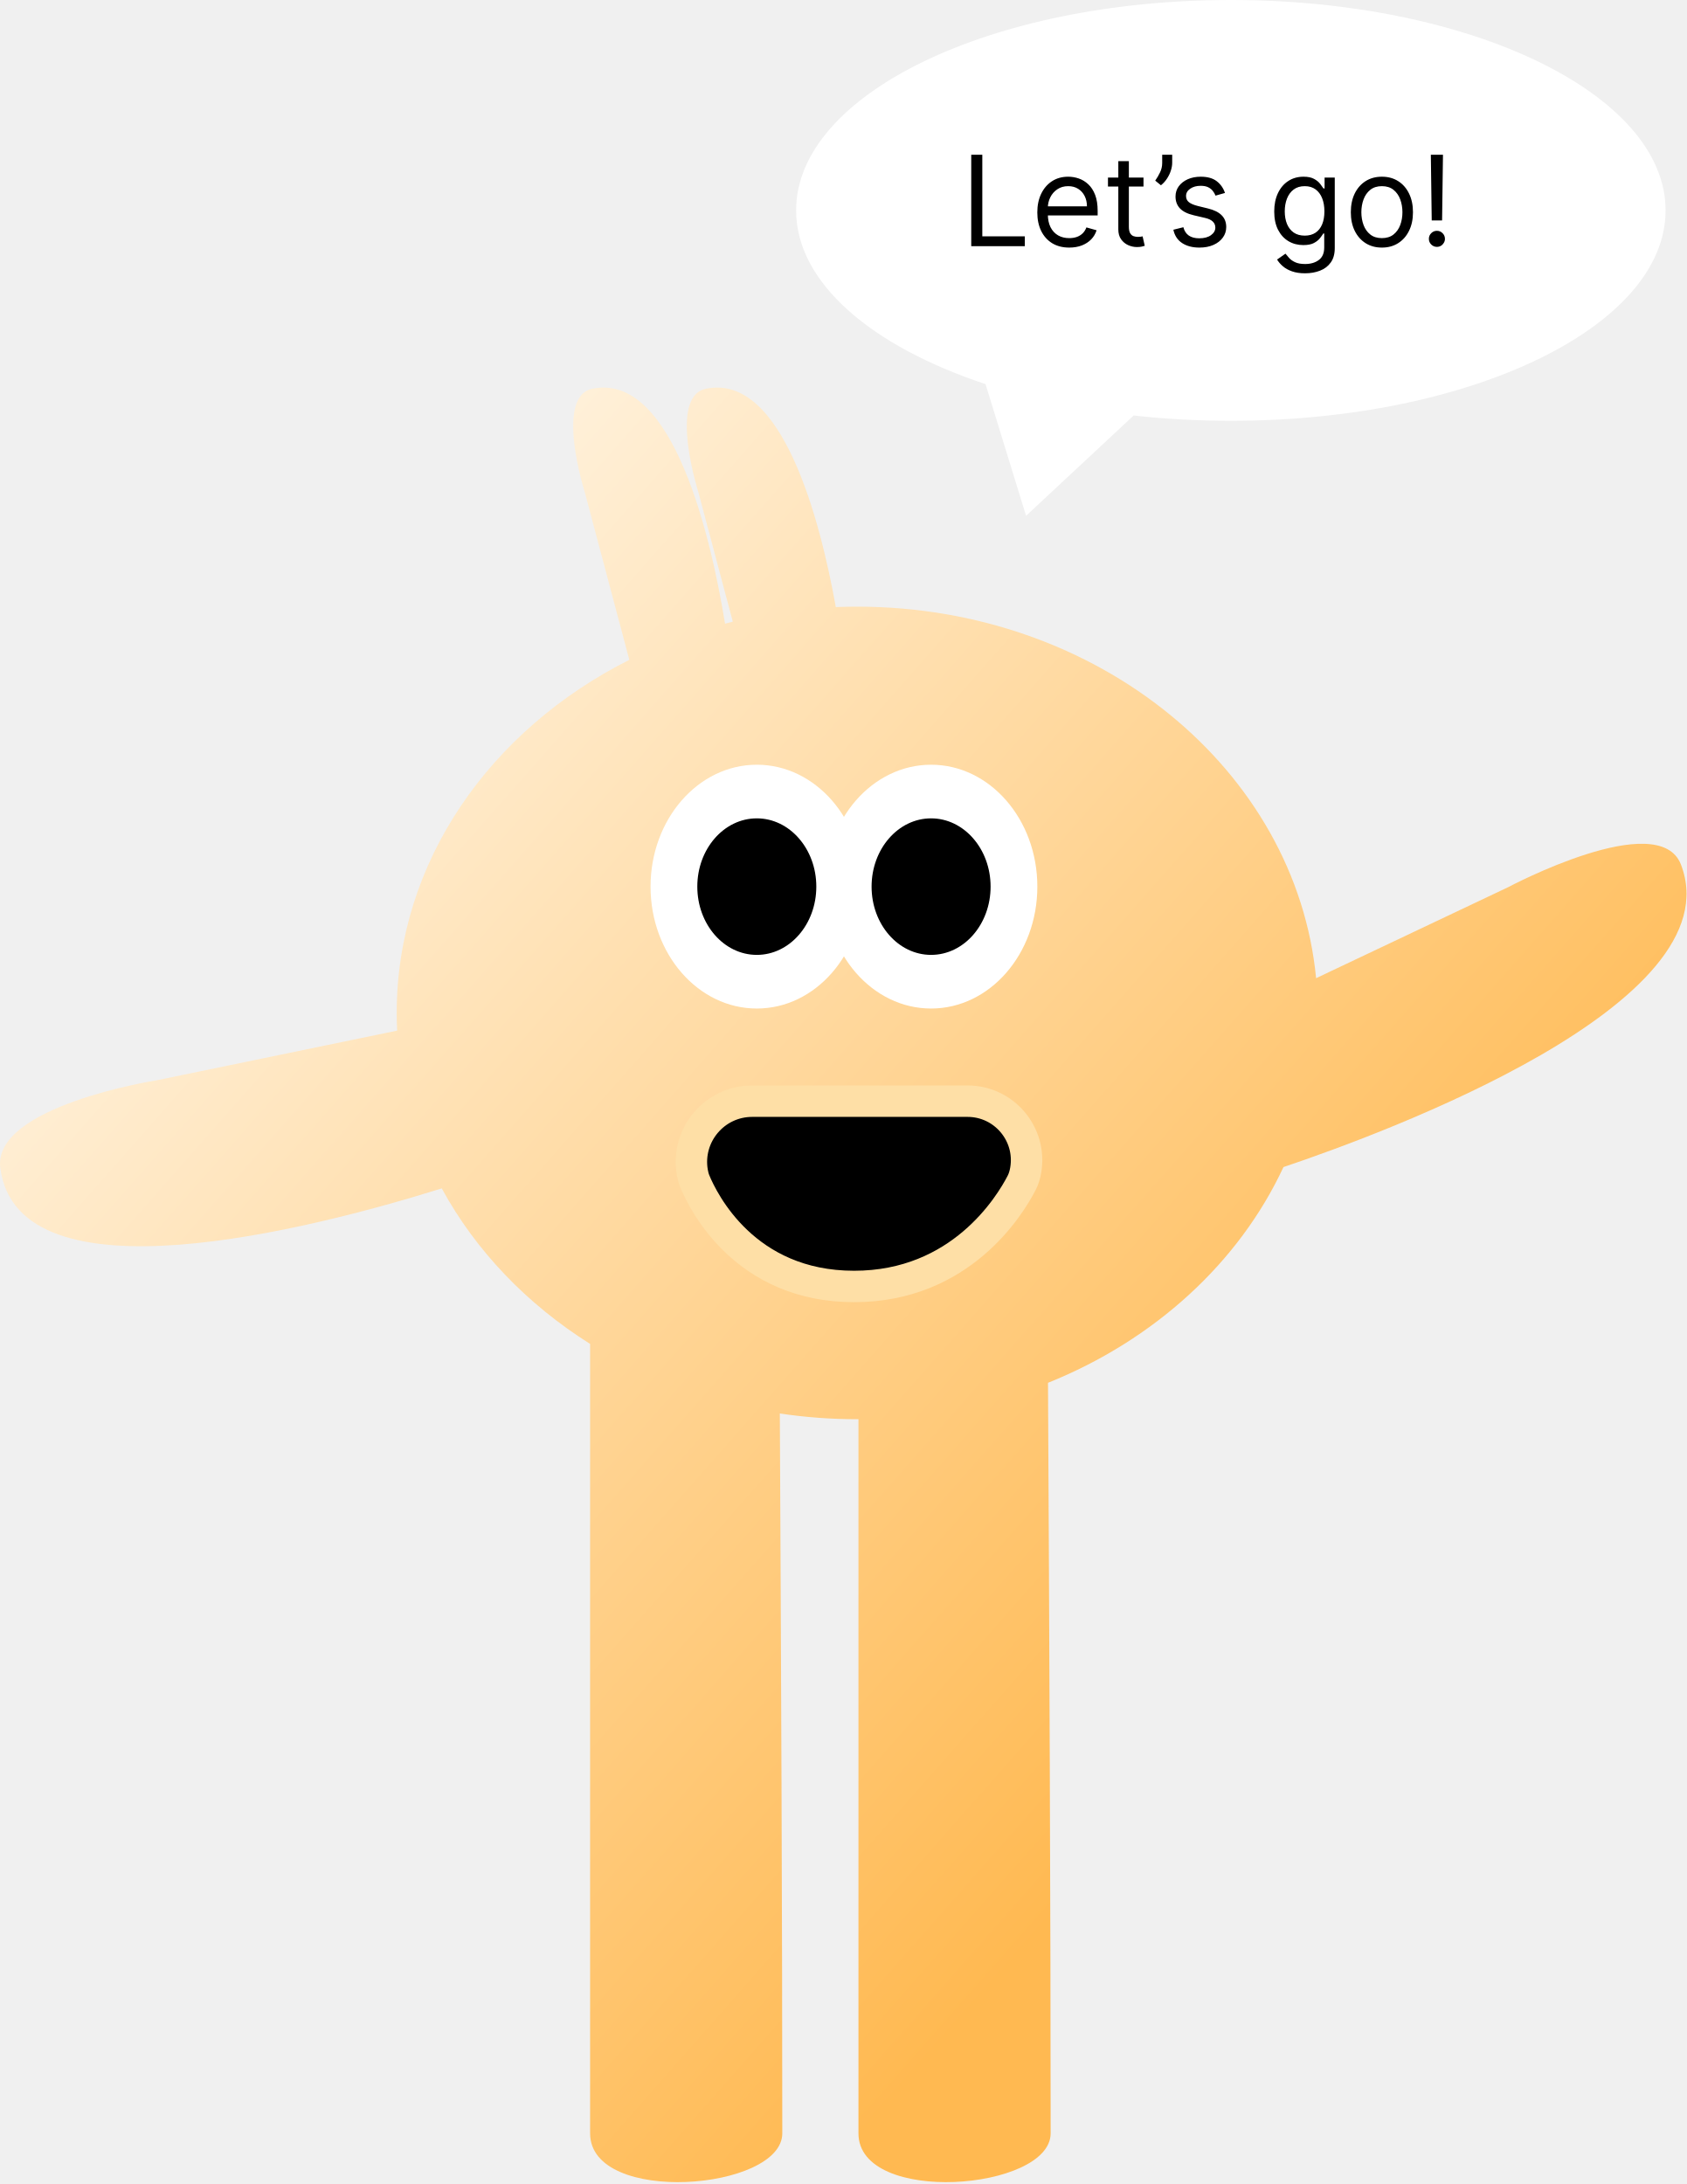
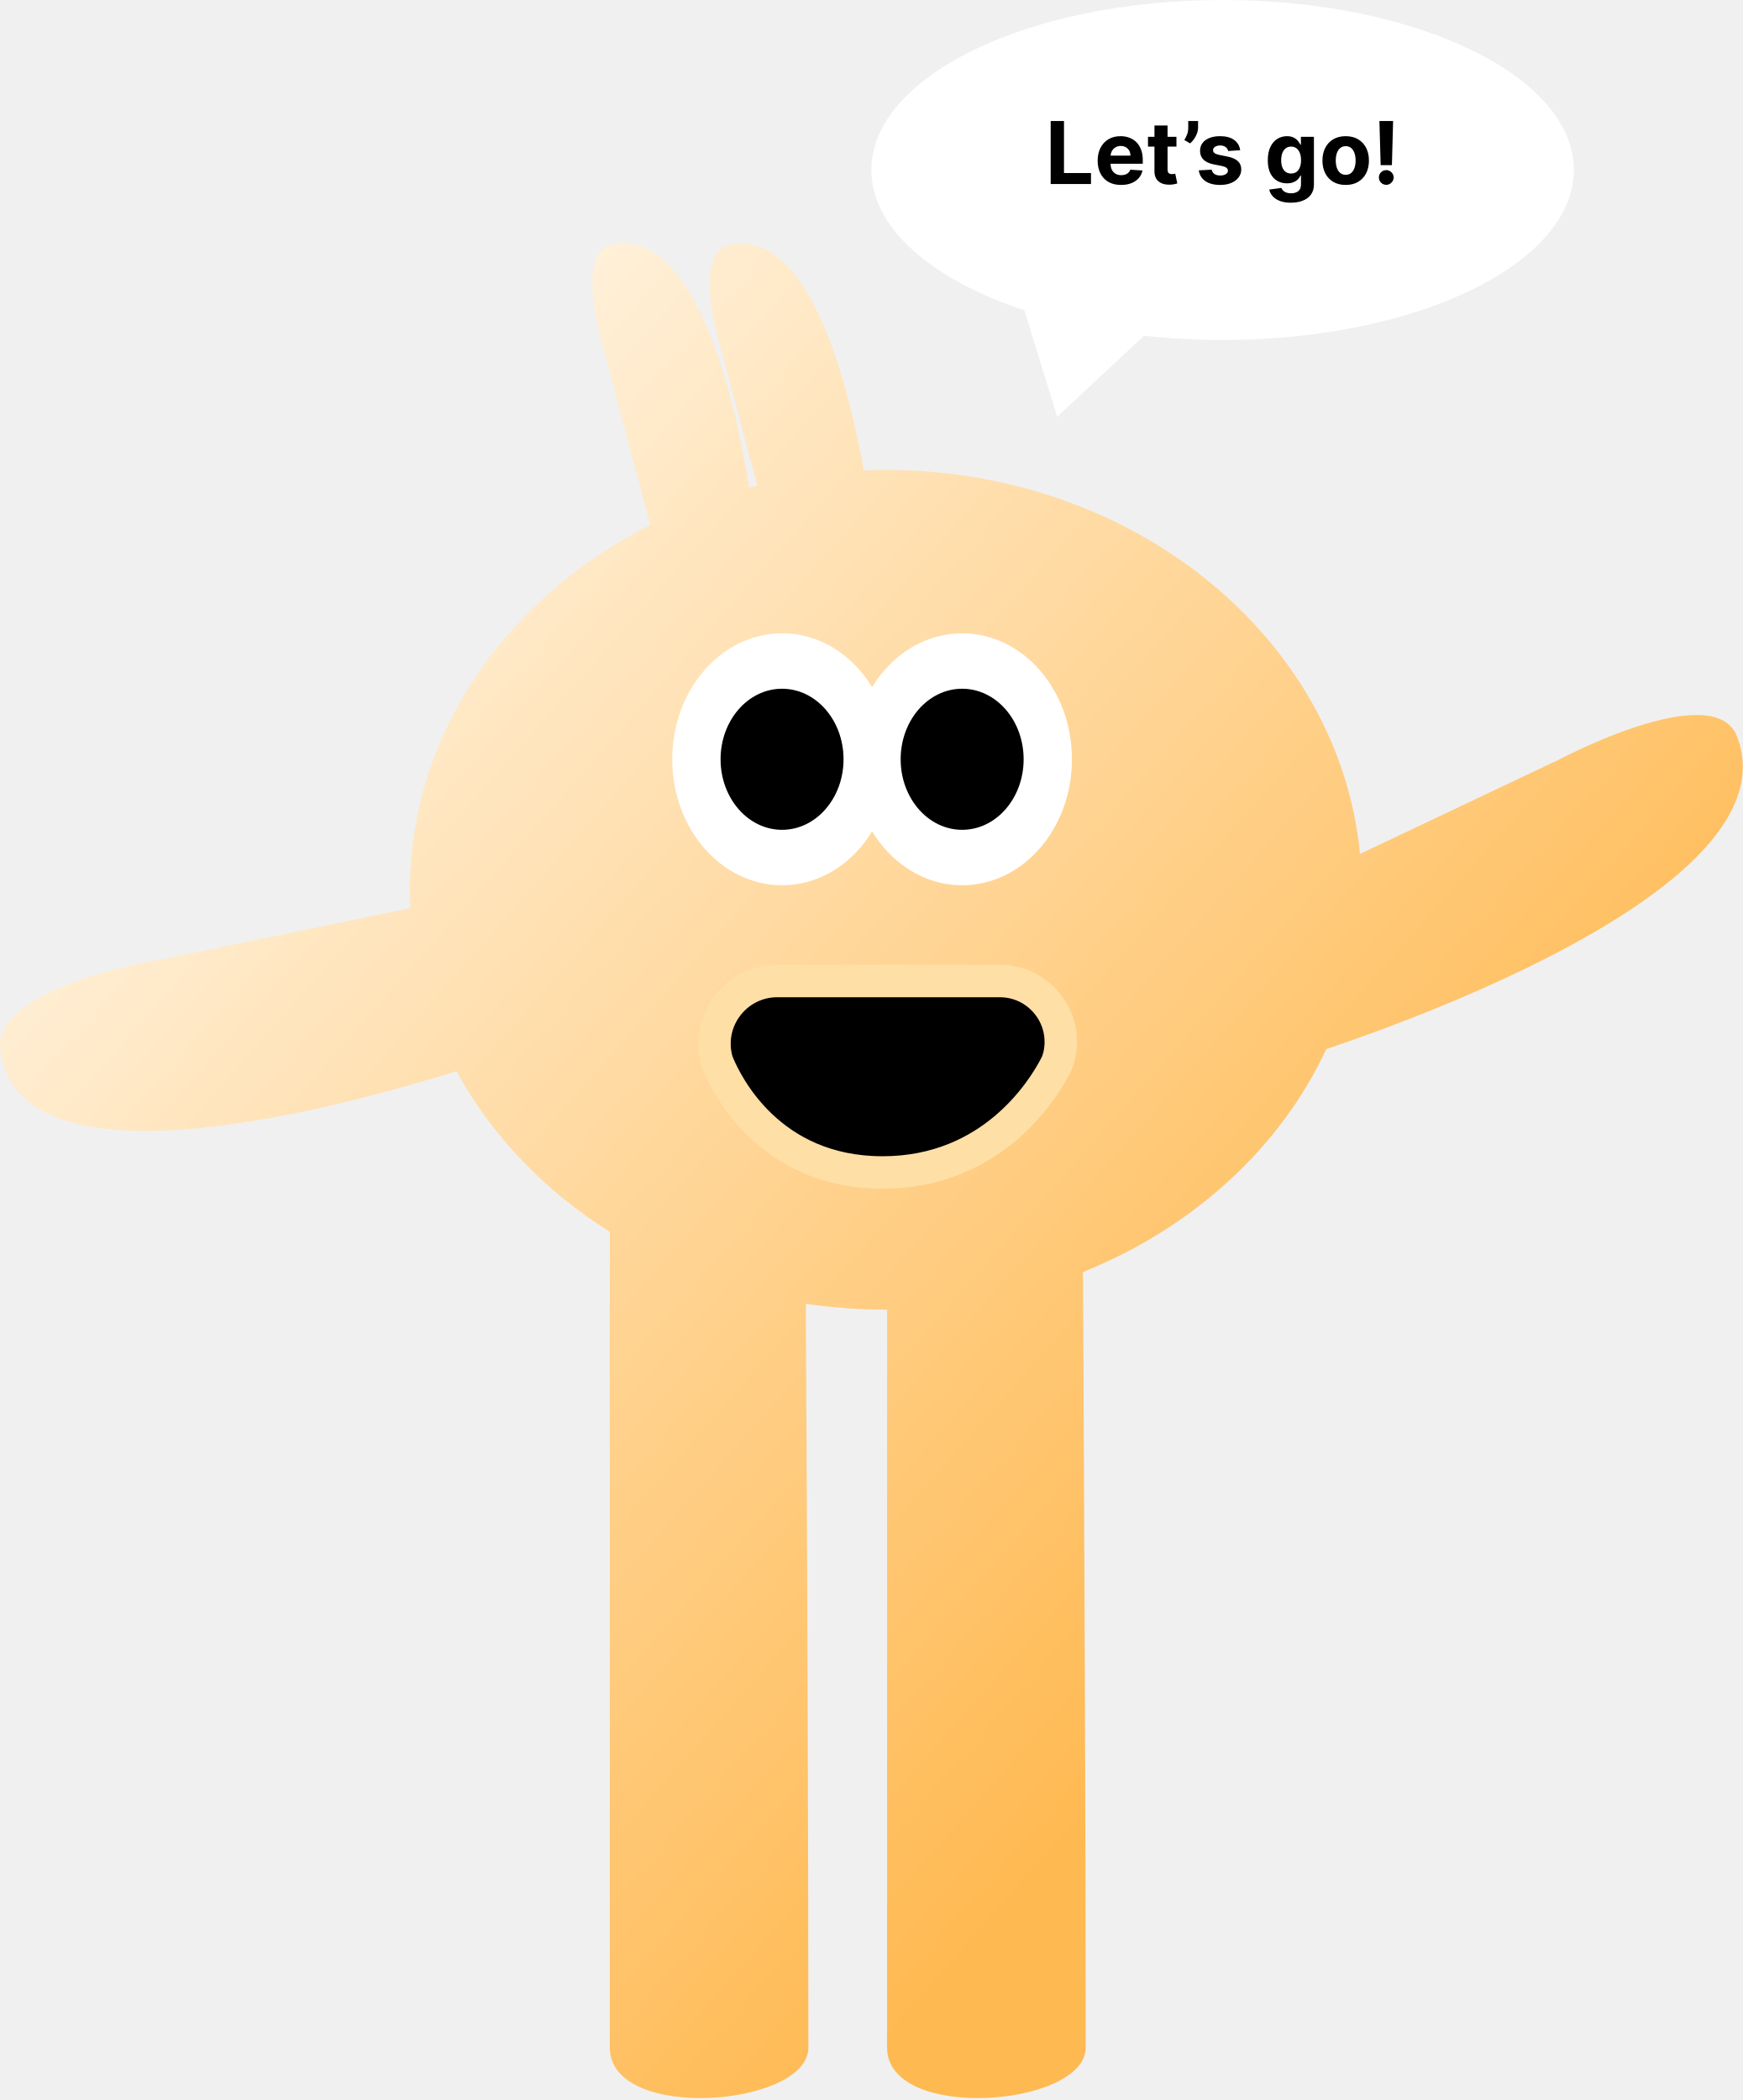
- <svg xmlns="http://www.w3.org/2000/svg" width="322" height="417" viewBox="0 0 322 417" fill="none">
-   <path d="M134.764 74.228C149.361 71.185 156.607 99.367 159.578 115.915C160.934 115.86 162.297 115.832 163.668 115.832C209.695 115.832 247.461 147.034 251.276 186.77L287.949 169.39C287.949 169.39 316.702 154.081 320.937 165.08C331.173 191.671 264.556 216.266 245.046 222.833C236.551 241.097 220.388 255.867 200.09 264.027C200.333 309.09 200.594 366.55 200.594 407.324C200.594 418.24 163.9 421.179 163.9 407.324V270.975C163.823 270.975 163.745 270.977 163.668 270.977C158.631 270.977 153.694 270.601 148.889 269.884C149.123 313.982 149.359 368.296 149.359 407.324C149.359 418.24 112.666 421.179 112.666 407.324V256.6C100.604 249.009 90.806 238.797 84.343 226.906C59.315 234.72 3.578 249.06 0.06 223.067C-1.545 211.209 29.736 206.295 29.86 206.275L75.825 196.778C75.771 195.66 75.742 194.535 75.742 193.404C75.742 164.529 93.625 139.339 120.153 125.984L111.675 94.084C111.675 94.084 105.808 75.742 113.071 74.228C128.648 70.98 135.856 103.288 138.429 119.075C138.92 118.946 139.413 118.821 139.908 118.698L133.366 94.084C133.366 94.084 127.5 75.742 134.764 74.228Z" fill="url(#paint0_linear_64_10435)" />
-   <ellipse cx="144.495" cy="169.287" rx="20.288" ry="23.275" fill="white" />
-   <ellipse cx="177.767" cy="169.287" rx="20.288" ry="23.275" fill="white" />
-   <ellipse cx="144.494" cy="169.286" rx="11.361" ry="13.034" fill="black" />
-   <ellipse cx="177.768" cy="169.286" rx="11.361" ry="13.034" fill="black" />
-   <path d="M184.727 210.252H143.619C136.436 210.252 130.976 216.71 132.171 223.793C132.271 224.385 132.413 224.963 132.642 225.518C134.245 229.417 142.17 245.63 163.064 245.63C183.413 245.63 192.792 230.253 195.061 225.848C195.458 225.077 195.693 224.25 195.838 223.394C196.998 216.52 191.699 210.252 184.727 210.252Z" fill="black" stroke="#FEDFA6" stroke-width="6" stroke-linecap="round" />
-   <path d="M235 0C280.84 0 318 17.986 318 40.172C318 62.358 280.84 80.344 235 80.344C228.62 80.344 222.408 79.994 216.44 79.334L195.901 98.488L188.163 73.338C166.328 66.101 152 53.948 152 40.172C152 17.986 189.16 0 235 0Z" fill="white" />
-   <path d="M185.434 47V29.546H187.548V45.125H195.661V47H185.434ZM204.15 47.273C202.888 47.273 201.8 46.994 200.886 46.438C199.977 45.875 199.275 45.091 198.781 44.085C198.292 43.074 198.048 41.898 198.048 40.557C198.048 39.216 198.292 38.034 198.781 37.011C199.275 35.983 199.962 35.182 200.843 34.608C201.729 34.028 202.763 33.739 203.945 33.739C204.627 33.739 205.3 33.852 205.965 34.08C206.63 34.307 207.235 34.676 207.781 35.188C208.326 35.693 208.761 36.364 209.085 37.199C209.408 38.034 209.57 39.062 209.57 40.284V41.136H199.479V39.398H207.525C207.525 38.659 207.377 38 207.082 37.42C206.792 36.841 206.377 36.383 205.837 36.048C205.303 35.713 204.673 35.545 203.945 35.545C203.144 35.545 202.451 35.744 201.866 36.142C201.286 36.534 200.84 37.045 200.528 37.676C200.215 38.307 200.059 38.983 200.059 39.705V40.864C200.059 41.852 200.229 42.69 200.57 43.378C200.917 44.06 201.397 44.58 202.011 44.938C202.624 45.29 203.337 45.466 204.15 45.466C204.678 45.466 205.156 45.392 205.582 45.244C206.013 45.091 206.386 44.864 206.698 44.562C207.011 44.256 207.252 43.875 207.423 43.42L209.366 43.966C209.161 44.625 208.817 45.205 208.335 45.705C207.852 46.199 207.255 46.585 206.545 46.864C205.835 47.136 205.036 47.273 204.15 47.273ZM218.323 33.909V35.614H211.539V33.909H218.323ZM213.516 30.773H215.528V43.25C215.528 43.818 215.61 44.244 215.775 44.528C215.945 44.807 216.161 44.994 216.423 45.091C216.69 45.182 216.971 45.227 217.266 45.227C217.488 45.227 217.67 45.216 217.812 45.193C217.954 45.165 218.067 45.142 218.153 45.125L218.562 46.932C218.425 46.983 218.235 47.034 217.991 47.085C217.746 47.142 217.437 47.17 217.062 47.17C216.494 47.17 215.937 47.048 215.391 46.804C214.852 46.56 214.403 46.188 214.045 45.688C213.692 45.188 213.516 44.557 213.516 43.795V30.773ZM223.801 29.546V31.079C223.801 31.546 223.716 32.043 223.545 32.571C223.381 33.094 223.136 33.602 222.812 34.097C222.494 34.585 222.108 35.011 221.653 35.375L220.562 34.489C220.92 33.977 221.23 33.446 221.491 32.895C221.759 32.338 221.892 31.744 221.892 31.114V29.546H223.801ZM233.879 36.841L232.072 37.352C231.959 37.051 231.791 36.758 231.57 36.474C231.354 36.185 231.058 35.946 230.683 35.758C230.308 35.571 229.828 35.477 229.243 35.477C228.442 35.477 227.774 35.662 227.24 36.031C226.712 36.395 226.447 36.858 226.447 37.42C226.447 37.92 226.629 38.315 226.993 38.605C227.357 38.895 227.925 39.136 228.697 39.33L230.641 39.807C231.811 40.091 232.683 40.526 233.257 41.111C233.831 41.69 234.118 42.438 234.118 43.352C234.118 44.102 233.902 44.773 233.47 45.364C233.044 45.955 232.447 46.42 231.68 46.761C230.913 47.102 230.021 47.273 229.004 47.273C227.669 47.273 226.564 46.983 225.689 46.403C224.814 45.824 224.26 44.977 224.027 43.864L225.936 43.386C226.118 44.091 226.462 44.619 226.967 44.972C227.479 45.324 228.146 45.5 228.97 45.5C229.908 45.5 230.652 45.301 231.203 44.903C231.76 44.5 232.038 44.017 232.038 43.455C232.038 43 231.879 42.619 231.561 42.312C231.243 42 230.754 41.767 230.095 41.614L227.913 41.102C226.714 40.818 225.834 40.378 225.271 39.781C224.714 39.179 224.436 38.426 224.436 37.523C224.436 36.784 224.643 36.131 225.058 35.562C225.479 34.994 226.05 34.548 226.771 34.224C227.499 33.901 228.322 33.739 229.243 33.739C230.538 33.739 231.555 34.023 232.294 34.591C233.038 35.159 233.567 35.909 233.879 36.841ZM249.18 52.182C248.208 52.182 247.373 52.057 246.674 51.807C245.975 51.562 245.393 51.239 244.927 50.835C244.467 50.438 244.1 50.011 243.827 49.557L245.43 48.432C245.612 48.67 245.842 48.943 246.12 49.25C246.398 49.562 246.779 49.832 247.262 50.06C247.751 50.293 248.39 50.409 249.18 50.409C250.237 50.409 251.109 50.153 251.796 49.642C252.484 49.131 252.827 48.33 252.827 47.239V44.58H252.657C252.509 44.818 252.299 45.114 252.026 45.466C251.759 45.812 251.373 46.122 250.867 46.395C250.367 46.662 249.691 46.795 248.839 46.795C247.782 46.795 246.833 46.545 245.992 46.045C245.157 45.545 244.495 44.818 244.006 43.864C243.523 42.909 243.282 41.75 243.282 40.386C243.282 39.045 243.518 37.878 243.989 36.883C244.461 35.883 245.117 35.111 245.958 34.565C246.799 34.014 247.771 33.739 248.873 33.739C249.725 33.739 250.401 33.881 250.901 34.165C251.407 34.443 251.793 34.761 252.06 35.119C252.333 35.472 252.543 35.761 252.691 35.989H252.896V33.909H254.839V47.375C254.839 48.5 254.583 49.415 254.072 50.119C253.566 50.83 252.884 51.349 252.026 51.679C251.174 52.014 250.225 52.182 249.18 52.182ZM249.112 44.989C249.918 44.989 250.6 44.804 251.157 44.435C251.714 44.065 252.137 43.534 252.427 42.841C252.717 42.148 252.862 41.318 252.862 40.352C252.862 39.409 252.719 38.577 252.435 37.855C252.151 37.133 251.731 36.568 251.174 36.159C250.617 35.75 249.93 35.545 249.112 35.545C248.259 35.545 247.549 35.761 246.981 36.193C246.418 36.625 245.995 37.205 245.711 37.932C245.433 38.659 245.293 39.466 245.293 40.352C245.293 41.261 245.435 42.065 245.719 42.764C246.009 43.457 246.435 44.003 246.998 44.401C247.566 44.793 248.271 44.989 249.112 44.989ZM263.839 47.273C262.657 47.273 261.62 46.992 260.728 46.429C259.842 45.867 259.148 45.08 258.648 44.068C258.154 43.057 257.907 41.875 257.907 40.523C257.907 39.159 258.154 37.969 258.648 36.952C259.148 35.935 259.842 35.145 260.728 34.582C261.62 34.02 262.657 33.739 263.839 33.739C265.021 33.739 266.055 34.02 266.941 34.582C267.833 35.145 268.526 35.935 269.021 36.952C269.521 37.969 269.771 39.159 269.771 40.523C269.771 41.875 269.521 43.057 269.021 44.068C268.526 45.08 267.833 45.867 266.941 46.429C266.055 46.992 265.021 47.273 263.839 47.273ZM263.839 45.466C264.737 45.466 265.475 45.236 266.055 44.776C266.634 44.315 267.063 43.71 267.342 42.96C267.62 42.21 267.759 41.398 267.759 40.523C267.759 39.648 267.62 38.832 267.342 38.077C267.063 37.321 266.634 36.71 266.055 36.244C265.475 35.778 264.737 35.545 263.839 35.545C262.941 35.545 262.202 35.778 261.623 36.244C261.043 36.71 260.614 37.321 260.336 38.077C260.058 38.832 259.918 39.648 259.918 40.523C259.918 41.398 260.058 42.21 260.336 42.96C260.614 43.71 261.043 44.315 261.623 44.776C262.202 45.236 262.941 45.466 263.839 45.466ZM275.5 29.546L275.33 42.091H273.352L273.182 29.546H275.5ZM274.341 47.136C273.92 47.136 273.56 46.986 273.259 46.685C272.957 46.383 272.807 46.023 272.807 45.602C272.807 45.182 272.957 44.821 273.259 44.52C273.56 44.219 273.92 44.068 274.341 44.068C274.761 44.068 275.122 44.219 275.423 44.52C275.724 44.821 275.875 45.182 275.875 45.602C275.875 45.881 275.804 46.136 275.662 46.369C275.526 46.602 275.341 46.79 275.108 46.932C274.881 47.068 274.625 47.136 274.341 47.136Z" fill="black" />
+ <svg xmlns="http://www.w3.org/2000/svg" width="322" height="388" viewBox="0 0 322 388" fill="none">
+   <path d="M134.764 45.228C149.361 42.185 156.607 70.367 159.578 86.915C160.934 86.86 162.297 86.832 163.668 86.832C209.695 86.832 247.461 118.034 251.276 157.77L287.949 140.39C287.949 140.39 316.702 125.081 320.937 136.08C331.173 162.671 264.556 187.266 245.046 193.833C236.551 212.097 220.388 226.867 200.09 235.027C200.333 280.09 200.594 337.55 200.594 378.324C200.594 389.24 163.9 392.179 163.9 378.324V241.975C163.823 241.975 163.745 241.977 163.668 241.977C158.631 241.977 153.694 241.601 148.889 240.884C149.123 284.982 149.359 339.296 149.359 378.324C149.359 389.24 112.666 392.179 112.666 378.324V227.6C100.604 220.009 90.806 209.797 84.343 197.906C59.315 205.72 3.578 220.06 0.06 194.067C-1.545 182.209 29.736 177.295 29.86 177.275L75.825 167.778C75.771 166.66 75.742 165.535 75.742 164.404C75.742 135.529 93.625 110.339 120.153 96.984L111.675 65.084C111.675 65.084 105.808 46.742 113.071 45.228C128.648 41.98 135.856 74.288 138.429 90.075C138.92 89.946 139.413 89.821 139.908 89.698L133.366 65.084C133.366 65.084 127.5 46.742 134.764 45.228Z" fill="url(#paint0_linear_147_10454)" />
+   <ellipse cx="144.495" cy="140.287" rx="20.288" ry="23.275" fill="white" />
+   <ellipse cx="177.767" cy="140.287" rx="20.288" ry="23.275" fill="white" />
+   <ellipse cx="144.494" cy="140.286" rx="11.361" ry="13.034" fill="black" />
+   <ellipse cx="177.768" cy="140.286" rx="11.361" ry="13.034" fill="black" />
+   <path d="M184.727 181.252H143.619C136.436 181.252 130.976 187.71 132.171 194.793C132.271 195.385 132.413 195.963 132.642 196.518C134.245 200.417 142.17 216.63 163.064 216.63C183.413 216.63 192.792 201.253 195.061 196.848C195.458 196.077 195.693 195.25 195.838 194.394C196.998 187.52 191.699 181.252 184.727 181.252Z" fill="black" stroke="#FEDFA6" stroke-width="6" stroke-linecap="round" />
+   <path d="M225.891 0C261.729 0 290.782 14.062 290.782 31.407C290.782 48.753 261.729 62.815 225.891 62.815C220.903 62.814 216.047 62.54 211.382 62.024L195.324 77L189.273 57.337C172.202 51.679 161 42.177 161 31.407C161 14.062 190.052 8.98155e-05 225.891 0Z" fill="white" />
+   <path d="M194.125 34V22.364H196.585V31.972H201.574V34H194.125ZM207.135 34.17C206.237 34.17 205.464 33.989 204.817 33.625C204.173 33.258 203.677 32.739 203.328 32.068C202.98 31.394 202.805 30.597 202.805 29.676C202.805 28.778 202.98 27.991 203.328 27.312C203.677 26.634 204.167 26.106 204.8 25.727C205.436 25.349 206.182 25.159 207.038 25.159C207.614 25.159 208.15 25.252 208.646 25.438C209.146 25.619 209.582 25.894 209.953 26.261C210.328 26.629 210.62 27.091 210.828 27.648C211.036 28.201 211.141 28.849 211.141 29.591V30.256H203.771V28.756H208.862C208.862 28.407 208.786 28.099 208.635 27.829C208.483 27.561 208.273 27.35 208.004 27.199C207.739 27.044 207.43 26.966 207.078 26.966C206.711 26.966 206.385 27.051 206.101 27.222C205.82 27.388 205.601 27.614 205.442 27.898C205.283 28.178 205.201 28.491 205.197 28.835V30.261C205.197 30.693 205.277 31.066 205.436 31.381C205.599 31.695 205.828 31.938 206.123 32.108C206.419 32.278 206.769 32.364 207.175 32.364C207.444 32.364 207.69 32.326 207.913 32.25C208.137 32.174 208.328 32.061 208.487 31.909C208.646 31.758 208.767 31.572 208.851 31.352L211.089 31.5C210.976 32.038 210.743 32.508 210.391 32.909C210.042 33.307 209.591 33.617 209.038 33.841C208.489 34.061 207.855 34.17 207.135 34.17ZM217.362 25.273V27.091H212.106V25.273H217.362ZM213.3 23.182H215.72V31.318C215.72 31.542 215.754 31.716 215.822 31.841C215.891 31.962 215.985 32.047 216.106 32.097C216.231 32.146 216.375 32.17 216.538 32.17C216.652 32.17 216.766 32.161 216.879 32.142C216.993 32.119 217.08 32.102 217.141 32.091L217.521 33.892C217.4 33.93 217.23 33.974 217.01 34.023C216.79 34.076 216.523 34.108 216.209 34.119C215.625 34.142 215.114 34.064 214.675 33.886C214.239 33.708 213.9 33.432 213.658 33.057C213.415 32.682 213.296 32.208 213.3 31.636V23.182ZM221.358 22.364V23.591C221.358 23.939 221.29 24.296 221.153 24.659C221.021 25.019 220.843 25.36 220.619 25.682C220.396 26 220.151 26.271 219.886 26.494L218.818 25.864C219.007 25.564 219.174 25.233 219.318 24.869C219.466 24.506 219.54 24.083 219.54 23.602V22.364H221.358ZM229.138 27.761L226.922 27.898C226.884 27.708 226.802 27.538 226.677 27.386C226.552 27.231 226.388 27.108 226.183 27.017C225.982 26.922 225.742 26.875 225.462 26.875C225.087 26.875 224.77 26.954 224.513 27.114C224.255 27.269 224.126 27.477 224.126 27.739C224.126 27.947 224.21 28.123 224.376 28.267C224.543 28.411 224.829 28.526 225.234 28.614L226.814 28.932C227.662 29.106 228.295 29.386 228.712 29.773C229.128 30.159 229.337 30.667 229.337 31.296C229.337 31.867 229.168 32.369 228.831 32.801C228.498 33.233 228.039 33.57 227.456 33.812C226.876 34.051 226.208 34.17 225.45 34.17C224.295 34.17 223.374 33.93 222.689 33.449C222.007 32.964 221.607 32.305 221.49 31.472L223.871 31.347C223.943 31.699 224.117 31.968 224.393 32.153C224.67 32.335 225.024 32.426 225.456 32.426C225.88 32.426 226.221 32.345 226.479 32.182C226.74 32.015 226.873 31.801 226.876 31.54C226.873 31.32 226.78 31.14 226.598 31C226.416 30.856 226.136 30.746 225.757 30.671L224.246 30.369C223.393 30.199 222.759 29.903 222.342 29.483C221.929 29.062 221.723 28.526 221.723 27.875C221.723 27.314 221.874 26.831 222.177 26.426C222.484 26.021 222.914 25.708 223.467 25.489C224.024 25.269 224.676 25.159 225.422 25.159C226.524 25.159 227.391 25.392 228.024 25.858C228.66 26.324 229.032 26.958 229.138 27.761ZM238.496 37.455C237.712 37.455 237.039 37.347 236.479 37.131C235.922 36.919 235.479 36.629 235.149 36.261C234.819 35.894 234.605 35.481 234.507 35.023L236.746 34.722C236.814 34.896 236.922 35.059 237.069 35.21C237.217 35.362 237.412 35.483 237.655 35.574C237.901 35.669 238.2 35.716 238.552 35.716C239.079 35.716 239.513 35.587 239.854 35.33C240.198 35.076 240.371 34.65 240.371 34.051V32.455H240.268C240.162 32.697 240.003 32.926 239.791 33.142C239.579 33.358 239.306 33.534 238.973 33.67C238.64 33.807 238.242 33.875 237.78 33.875C237.124 33.875 236.528 33.724 235.99 33.42C235.456 33.114 235.03 32.646 234.712 32.017C234.397 31.384 234.24 30.585 234.24 29.619C234.24 28.631 234.401 27.805 234.723 27.142C235.045 26.479 235.473 25.983 236.007 25.653C236.545 25.324 237.134 25.159 237.774 25.159C238.263 25.159 238.672 25.242 239.001 25.409C239.331 25.572 239.596 25.776 239.797 26.023C240.001 26.265 240.159 26.504 240.268 26.739H240.359V25.273H242.763V34.085C242.763 34.828 242.581 35.449 242.217 35.949C241.854 36.449 241.35 36.824 240.706 37.074C240.066 37.328 239.329 37.455 238.496 37.455ZM238.547 32.057C238.937 32.057 239.266 31.96 239.535 31.767C239.808 31.57 240.016 31.29 240.16 30.926C240.308 30.559 240.382 30.119 240.382 29.608C240.382 29.097 240.31 28.653 240.166 28.278C240.022 27.9 239.814 27.606 239.541 27.398C239.268 27.189 238.937 27.085 238.547 27.085C238.149 27.085 237.814 27.193 237.541 27.409C237.268 27.621 237.062 27.917 236.922 28.296C236.782 28.674 236.712 29.112 236.712 29.608C236.712 30.112 236.782 30.547 236.922 30.915C237.066 31.278 237.272 31.561 237.541 31.761C237.814 31.958 238.149 32.057 238.547 32.057ZM248.632 34.17C247.749 34.17 246.986 33.983 246.342 33.608C245.702 33.229 245.208 32.703 244.859 32.028C244.511 31.35 244.337 30.564 244.337 29.671C244.337 28.769 244.511 27.981 244.859 27.307C245.208 26.629 245.702 26.102 246.342 25.727C246.986 25.349 247.749 25.159 248.632 25.159C249.515 25.159 250.276 25.349 250.916 25.727C251.56 26.102 252.056 26.629 252.405 27.307C252.753 27.981 252.927 28.769 252.927 29.671C252.927 30.564 252.753 31.35 252.405 32.028C252.056 32.703 251.56 33.229 250.916 33.608C250.276 33.983 249.515 34.17 248.632 34.17ZM248.643 32.295C249.045 32.295 249.38 32.182 249.649 31.954C249.918 31.724 250.121 31.409 250.257 31.011C250.397 30.614 250.467 30.161 250.467 29.653C250.467 29.146 250.397 28.693 250.257 28.296C250.121 27.898 249.918 27.583 249.649 27.352C249.38 27.121 249.045 27.006 248.643 27.006C248.238 27.006 247.897 27.121 247.621 27.352C247.348 27.583 247.141 27.898 247.001 28.296C246.865 28.693 246.797 29.146 246.797 29.653C246.797 30.161 246.865 30.614 247.001 31.011C247.141 31.409 247.348 31.724 247.621 31.954C247.897 32.182 248.238 32.295 248.643 32.295ZM257.393 22.364L257.172 30.511H255.092L254.865 22.364H257.393ZM256.132 34.148C255.757 34.148 255.435 34.015 255.166 33.75C254.897 33.481 254.765 33.159 254.768 32.784C254.765 32.413 254.897 32.095 255.166 31.829C255.435 31.564 255.757 31.432 256.132 31.432C256.492 31.432 256.808 31.564 257.081 31.829C257.354 32.095 257.492 32.413 257.496 32.784C257.492 33.034 257.426 33.263 257.297 33.472C257.172 33.676 257.007 33.841 256.802 33.966C256.598 34.087 256.374 34.148 256.132 34.148Z" fill="black" />
  <defs>
-     <linearGradient id="paint0_linear_64_10435" x1="88.137" y1="93.861" x2="286.69" y2="268.984" gradientUnits="userSpaceOnUse">
+     <linearGradient id="paint0_linear_147_10454" x1="88.137" y1="64.861" x2="286.69" y2="239.984" gradientUnits="userSpaceOnUse">
      <stop stop-color="#FFF1DB" />
      <stop offset="1" stop-color="#FFB951" />
    </linearGradient>
  </defs>
</svg>
